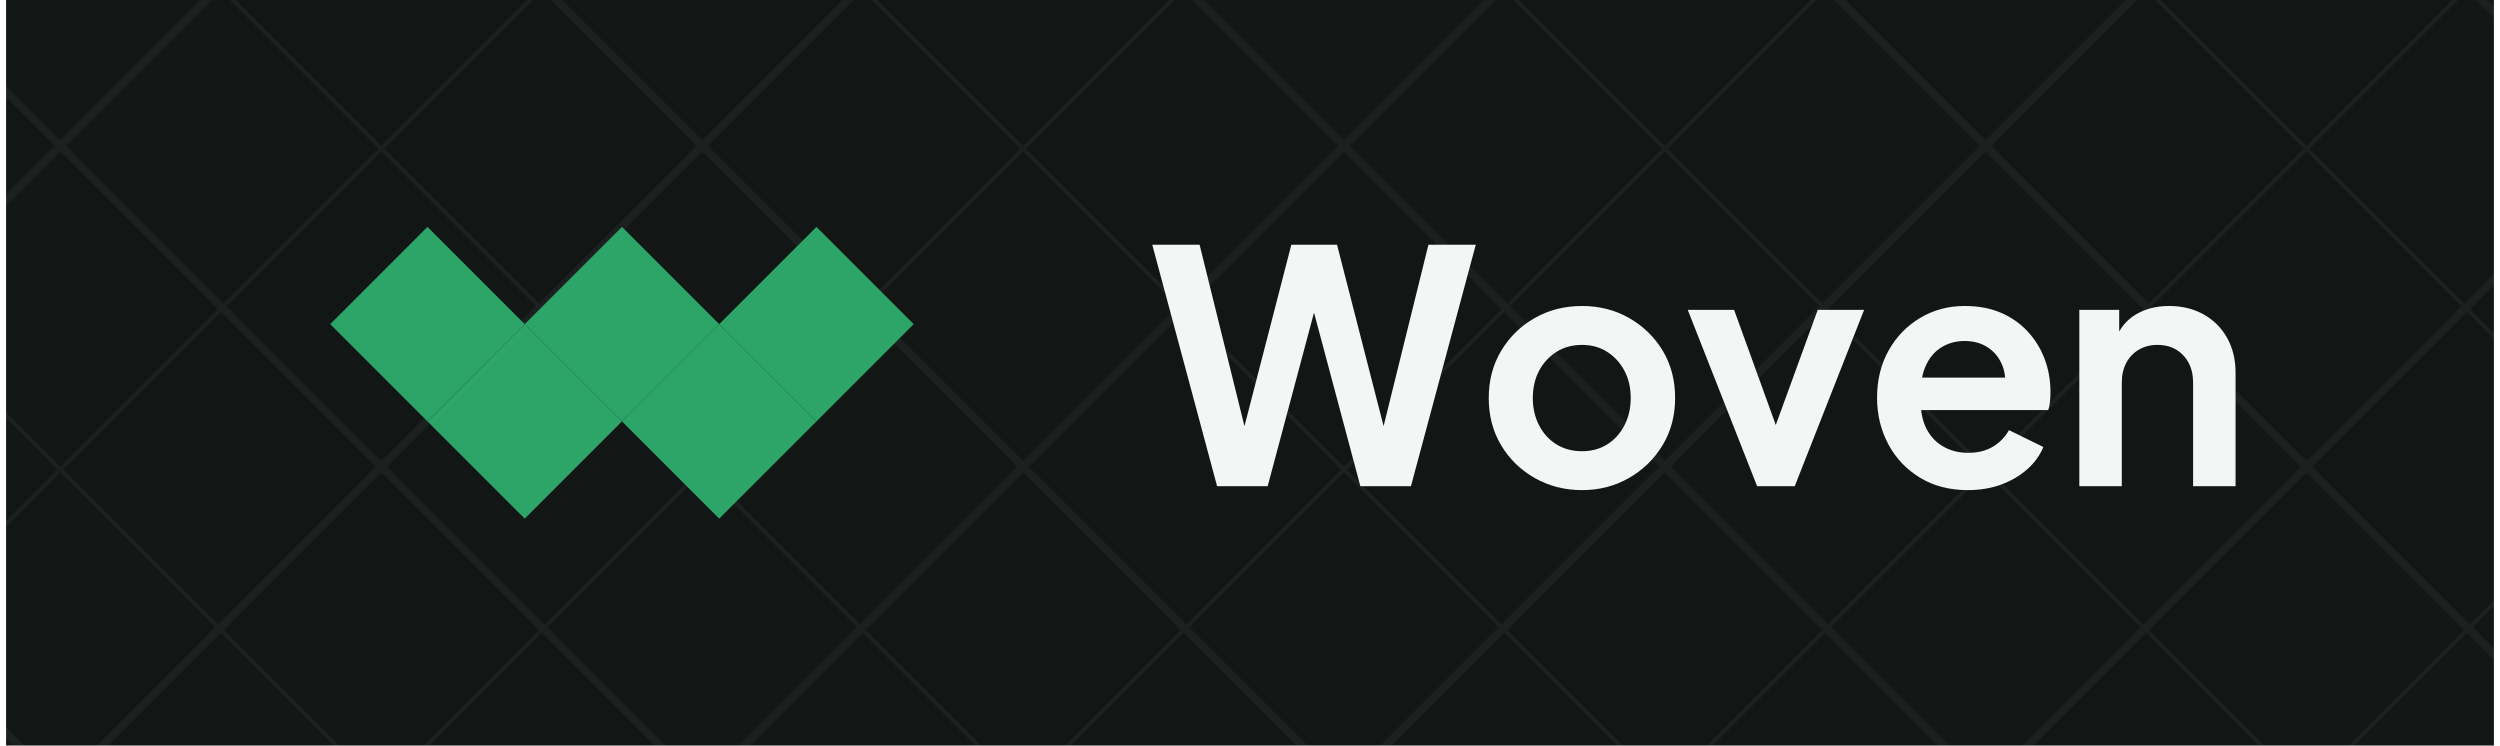
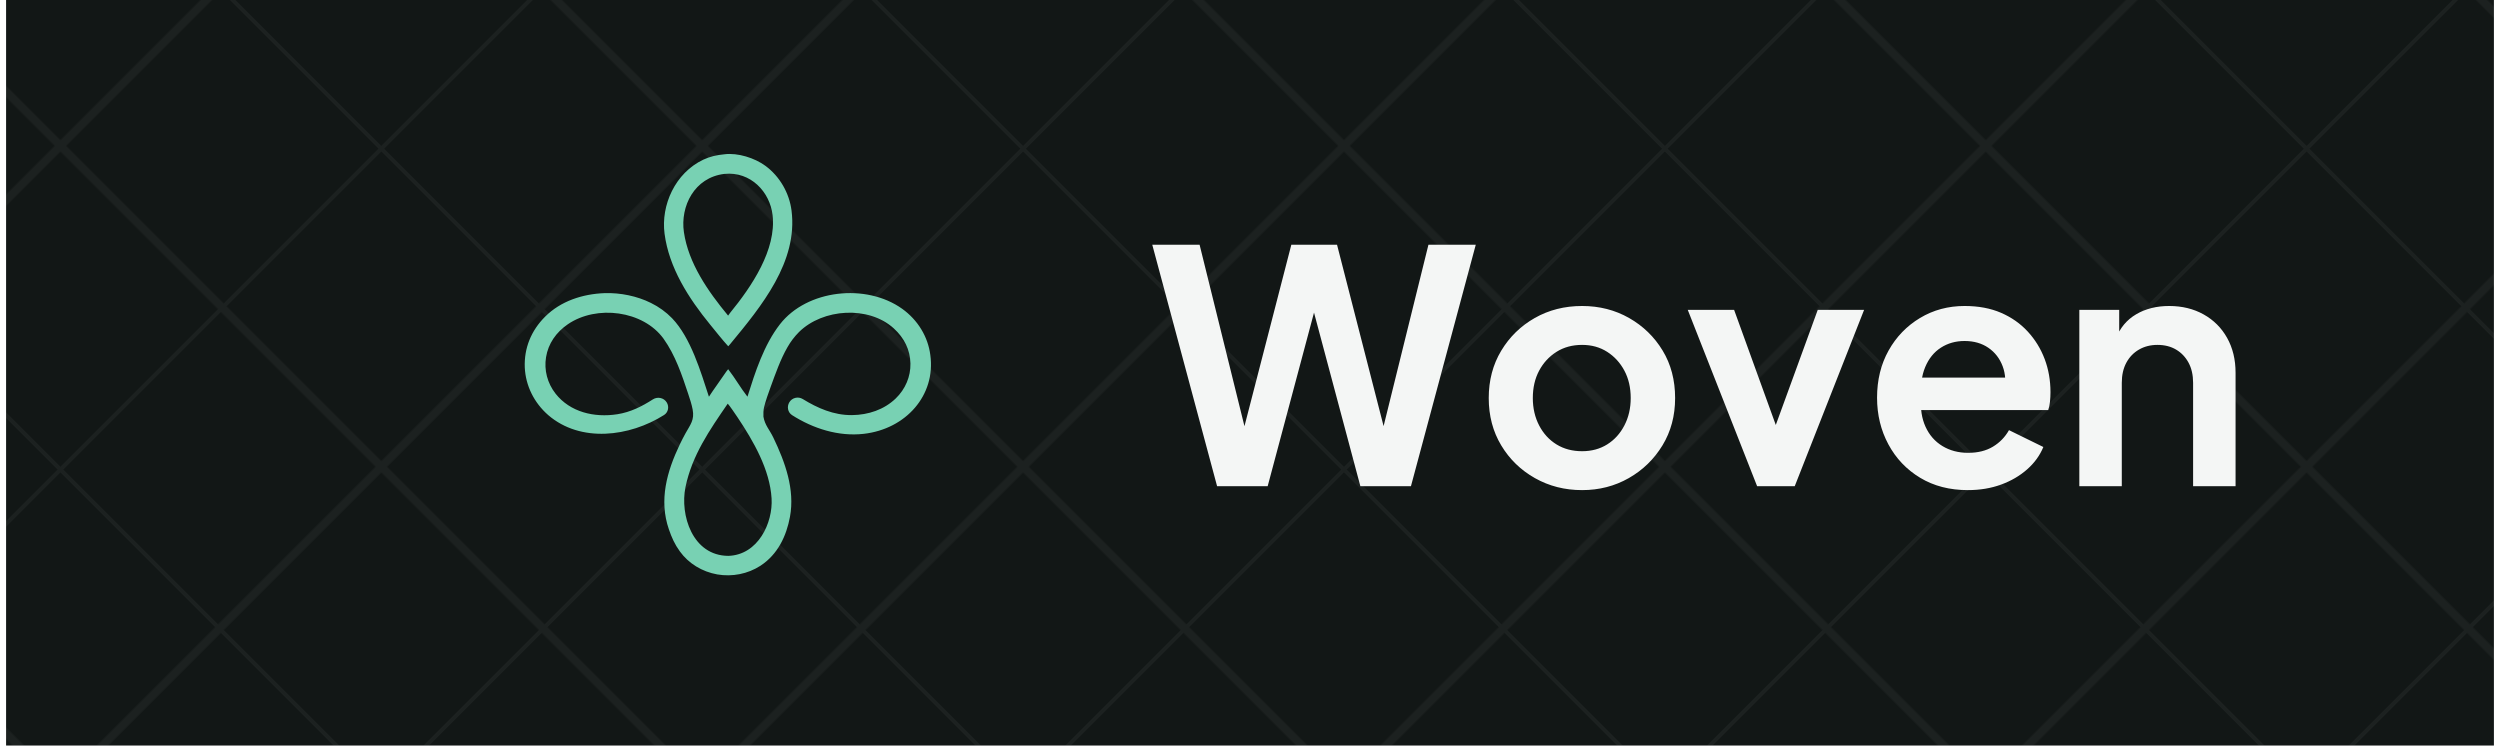
<svg xmlns="http://www.w3.org/2000/svg" viewBox="0 0 307 92" width="560" height="167" role="img" aria-label="Woven">
  <defs>
    <pattern id="fretwork" patternUnits="userSpaceOnUse" width="56" height="56" patternTransform="translate(125.5 18.0) rotate(45)">
      <rect width="56" height="56" fill="none" />
      <path d="M0 0 H56 M0 28 H56 M0 0 V56 M28 0 V56" stroke="rgba(255,255,255,0.045)" stroke-width="1" />
    </pattern>
  </defs>
  <rect width="100%" height="100%" fill="#121716" />
  <rect width="100%" height="100%" fill="url(#fretwork)" />
-   <g transform="translate(38 26)" fill="#2da569">
-     <path d="M14 2L26 14L14 26L2 14Z" />
-     <path d="M38 2L50 14L38 26L26 14Z" />
-     <path d="M62 2L74 14L62 26L50 14Z" />
-     <path d="M26 14L38 26L26 38L14 26Z" />
-     <path d="M50 14L62 26L50 38L38 26Z" />
+   <g transform="translate(64 19) scale(0.060116)" fill="#78D1B3">
+     <path d="M164.411 285.641C196.359 284.677 230.639 291.674 258.864 305.701C275.286 313.727 290.065 324.404 302.52 337.239C341.158 377.583 361.371 447.312 378.116 498.308C388.132 482.744 399.684 467.642 409.951 452.186C412.242 448.739 414.925 444.943 417.595 441.774C431.351 459.34 443.577 480.938 457.207 498.242C472.875 448.395 490.877 391.963 523.907 349.544C579.307 278.402 700.654 264.845 774.789 317.785C806.94 340.863 827.783 375.104 832.598 412.756C843.943 495.181 782.673 564.588 695.92 574.484C644.003 580.405 591.842 563.575 548.833 536.139C539.957 530.476 537.74 518.741 543.151 509.709C548.815 500.254 561.262 497.253 570.658 503.014C601.126 521.693 634.227 536.411 671.754 536.037C705.405 535.7 737.72 524.768 761.424 502.003C781.4 482.798 792.329 456.906 791.766 430.103C791.184 402.032 779.11 377.683 757.679 358.122C705.931 310.886 611.818 317.258 563.019 365.51C553.686 374.887 545.719 385.378 539.322 396.709C524.787 421.893 514.739 451.179 504.773 478.261C499.913 491.473 494.674 506.261 491.301 519.841C489.776 525.958 489.826 533.047 489.985 539.289C493.054 556.978 502.4 565.69 510.272 582.07C534.621 632.717 554.85 688.575 544.486 744.747C537.215 784.135 519.592 821.978 483.663 845.418C457.84 862.041 426.03 868.39 395.209 863.072C363.919 857.517 336.291 840.509 318.457 815.814C307.872 801.34 301.629 787.115 295.942 770.657C275.203 710.66 291.644 652.082 318.36 596.153C322.081 588.342 326.05 580.644 330.262 573.052C340.062 555.493 348.796 545.91 344.696 524.508C342.606 513.599 339.127 503.14 335.6 492.533C322.683 453.678 309.302 413.312 284.963 379.2C243.189 321.492 147.774 309.019 88.457 349.581C64.392 366.037 48.294 389.328 43.783 417.025C39.407 443.486 46.449 470.485 63.357 492.083C93.103 529.784 142.471 541.77 190.296 534.226C217.38 529.955 240.84 518.044 262.986 503.814C272.662 497.595 285.65 500.284 291.593 510.132C296.878 518.889 294.7 530.302 286.062 535.779C215.211 580.708 114.661 593.303 48.261 536.056C19.111 510.632 1.815 475.501 0.114 438.245C-1.44 398.716 12.975 362.821 41.877 333.94C73.814 302.026 118.587 287.315 164.411 285.641ZM416.722 512.527C379.203 567.165 343.362 618.778 329.984 683.963C318.364 740.591 343.994 824.697 418.027 824.976C479.127 823.074 509.74 757.077 506.74 707.2C503.171 647.807 469.774 589.865 436.743 540.45C433.377 535.493 419.886 515.43 416.722 512.527ZM409.73 0.676C437.369 -2.926 472.166 8.299 493.776 24.142C524.015 46.309 543.194 80.743 547.699 116.211C561.045 221.334 486.296 312.27 421.665 390.357L417.78 394.772C405.573 381.446 392.688 364.92 381.071 350.798C336.182 296.042 296.156 233.386 287.029 163.654C279.36 105.059 308.709 39.065 366.61 11.683C380.614 5.06 394.208 2.195 409.73 0.676ZM508.772 125.402C503.305 78.254 464.224 35.434 409.775 40.928C348.153 48.237 319.059 107.407 326.737 160.33C336.002 224.199 376.222 281.983 417.501 331.837L421.652 326.068C465.597 272.347 517.023 196.544 508.772 125.402Z" />
  </g>
  <path fill="#f4f6f5" d="M149.44 60.0 141.44 30.2H147.28L153.56 55.6H152.04L158.6 30.2H164.24L170.76 55.6H169.24L175.52 30.2H181.36L173.36 60.0H167.12L160.52 35.28H162.28L155.68 60.0ZM194.48 60.48Q191.28 60.48 188.66 59.0Q186.04 57.52 184.5 54.96Q182.96 52.4 182.96 49.12Q182.96 45.84 184.5 43.28Q186.04 40.72 188.64 39.24Q191.24 37.76 194.48 37.76Q197.68 37.76 200.28 39.24Q202.88 40.72 204.42 43.26Q205.96 45.8 205.96 49.12Q205.96 52.4 204.4 54.96Q202.84 57.52 200.24 59.0Q197.64 60.48 194.48 60.48ZM194.48 55.68Q196.24 55.68 197.58 54.84Q198.92 54.0 199.7 52.5Q200.48 51.0 200.48 49.12Q200.48 47.2 199.7 45.74Q198.92 44.28 197.58 43.42Q196.24 42.56 194.48 42.56Q192.68 42.56 191.32 43.42Q189.96 44.28 189.18 45.74Q188.4 47.2 188.4 49.12Q188.4 51.0 189.18 52.5Q189.96 54.0 191.32 54.84Q192.68 55.68 194.48 55.68ZM216.08 60.0 207.52 38.24H213.24L219.44 55.36H217.32L223.56 38.24H229.28L220.72 60.0ZM242.08 60.48Q238.72 60.48 236.2 58.96Q233.68 57.44 232.28 54.84Q230.88 52.24 230.88 49.08Q230.88 45.8 232.3 43.26Q233.72 40.72 236.18 39.24Q238.64 37.76 241.68 37.76Q244.24 37.76 246.18 38.6Q248.12 39.44 249.48 40.92Q250.84 42.4 251.56 44.3Q252.28 46.2 252.28 48.4Q252.28 48.96 252.22 49.56Q252.16 50.16 252 50.6H235.2V46.6H249.04L246.56 48.48Q246.92 46.64 246.38 45.2Q245.84 43.76 244.62 42.92Q243.4 42.08 241.68 42.08Q240.04 42.08 238.76 42.9Q237.48 43.72 236.82 45.3Q236.16 46.88 236.32 49.12Q236.16 51.12 236.86 52.66Q237.56 54.2 238.94 55.04Q240.32 55.88 242.12 55.88Q243.92 55.88 245.18 55.12Q246.44 54.36 247.16 53.08L251.4 55.16Q250.76 56.72 249.4 57.92Q248.04 59.12 246.18 59.8Q244.32 60.48 242.08 60.48ZM255.84 60.0V38.24H260.76V42.52L260.36 41.76Q261.12 39.8 262.86 38.78Q264.6 37.76 266.92 37.76Q269.32 37.76 271.18 38.8Q273.04 39.84 274.08 41.7Q275.12 43.56 275.12 46.0V60.0H269.88V47.24Q269.88 45.8 269.32 44.76Q268.76 43.72 267.78 43.14Q266.8 42.56 265.48 42.56Q264.2 42.56 263.2 43.14Q262.2 43.72 261.64 44.76Q261.08 45.8 261.08 47.24V60.0Z" />
</svg>
